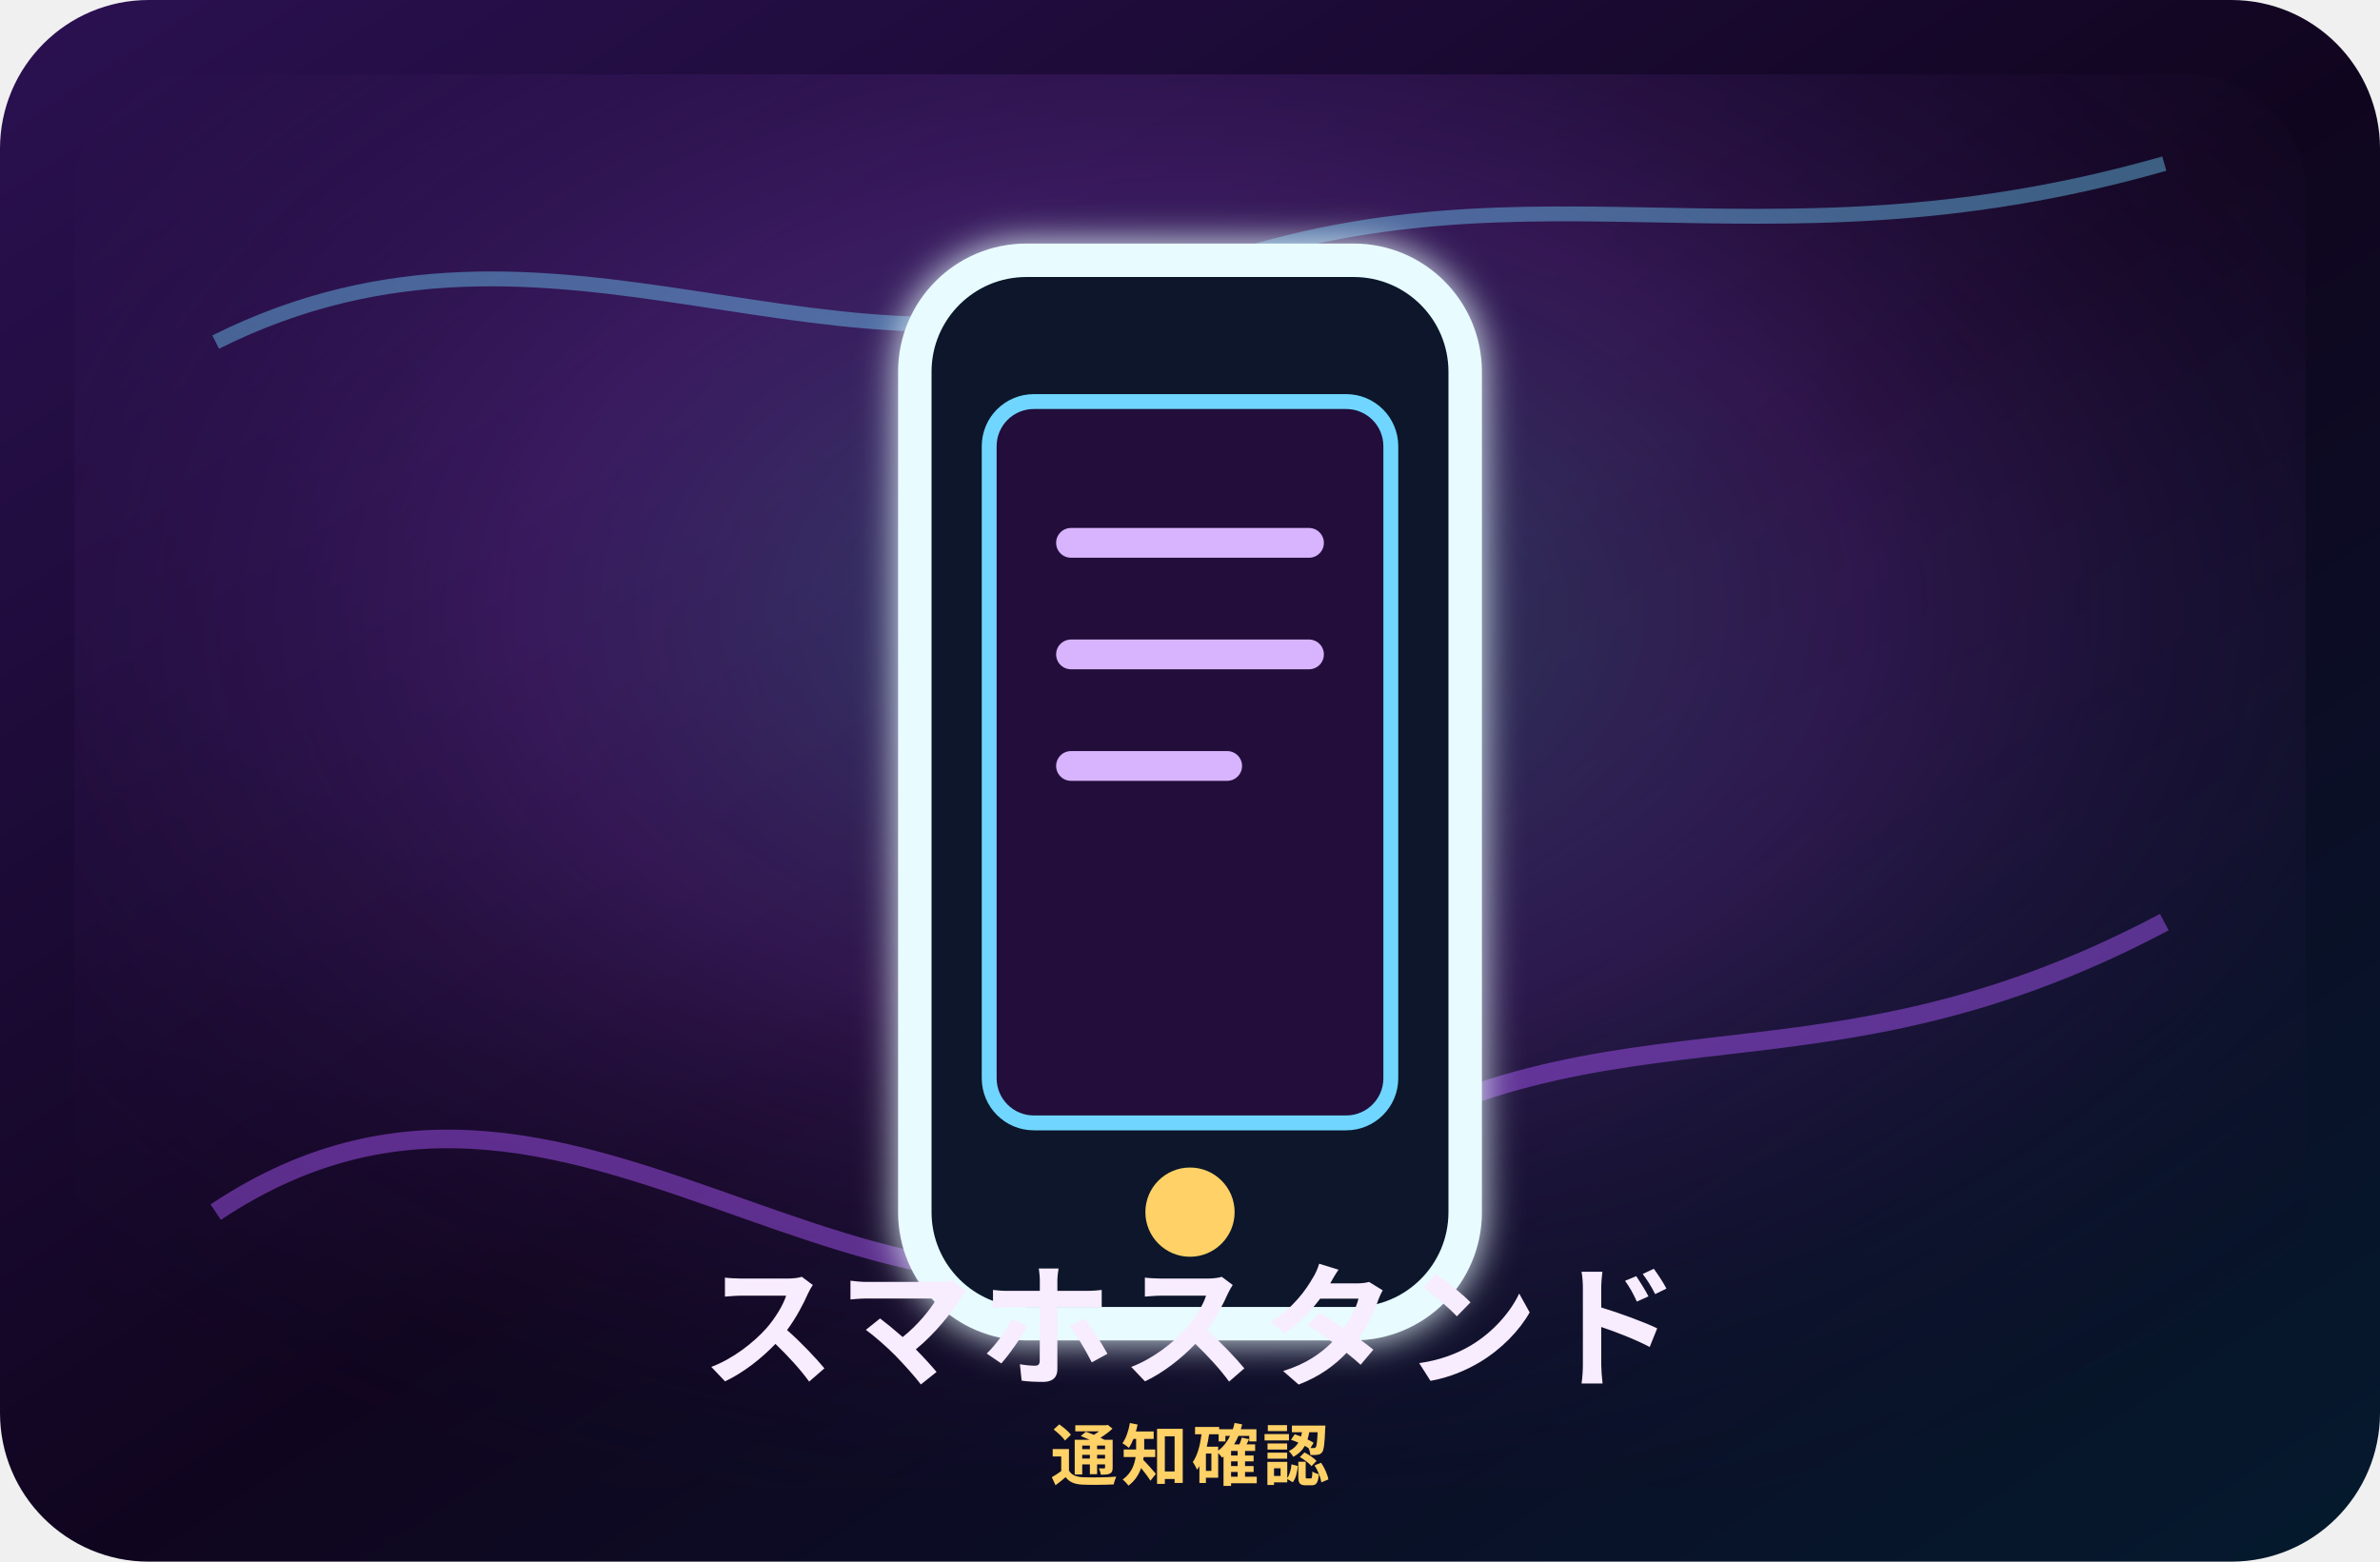
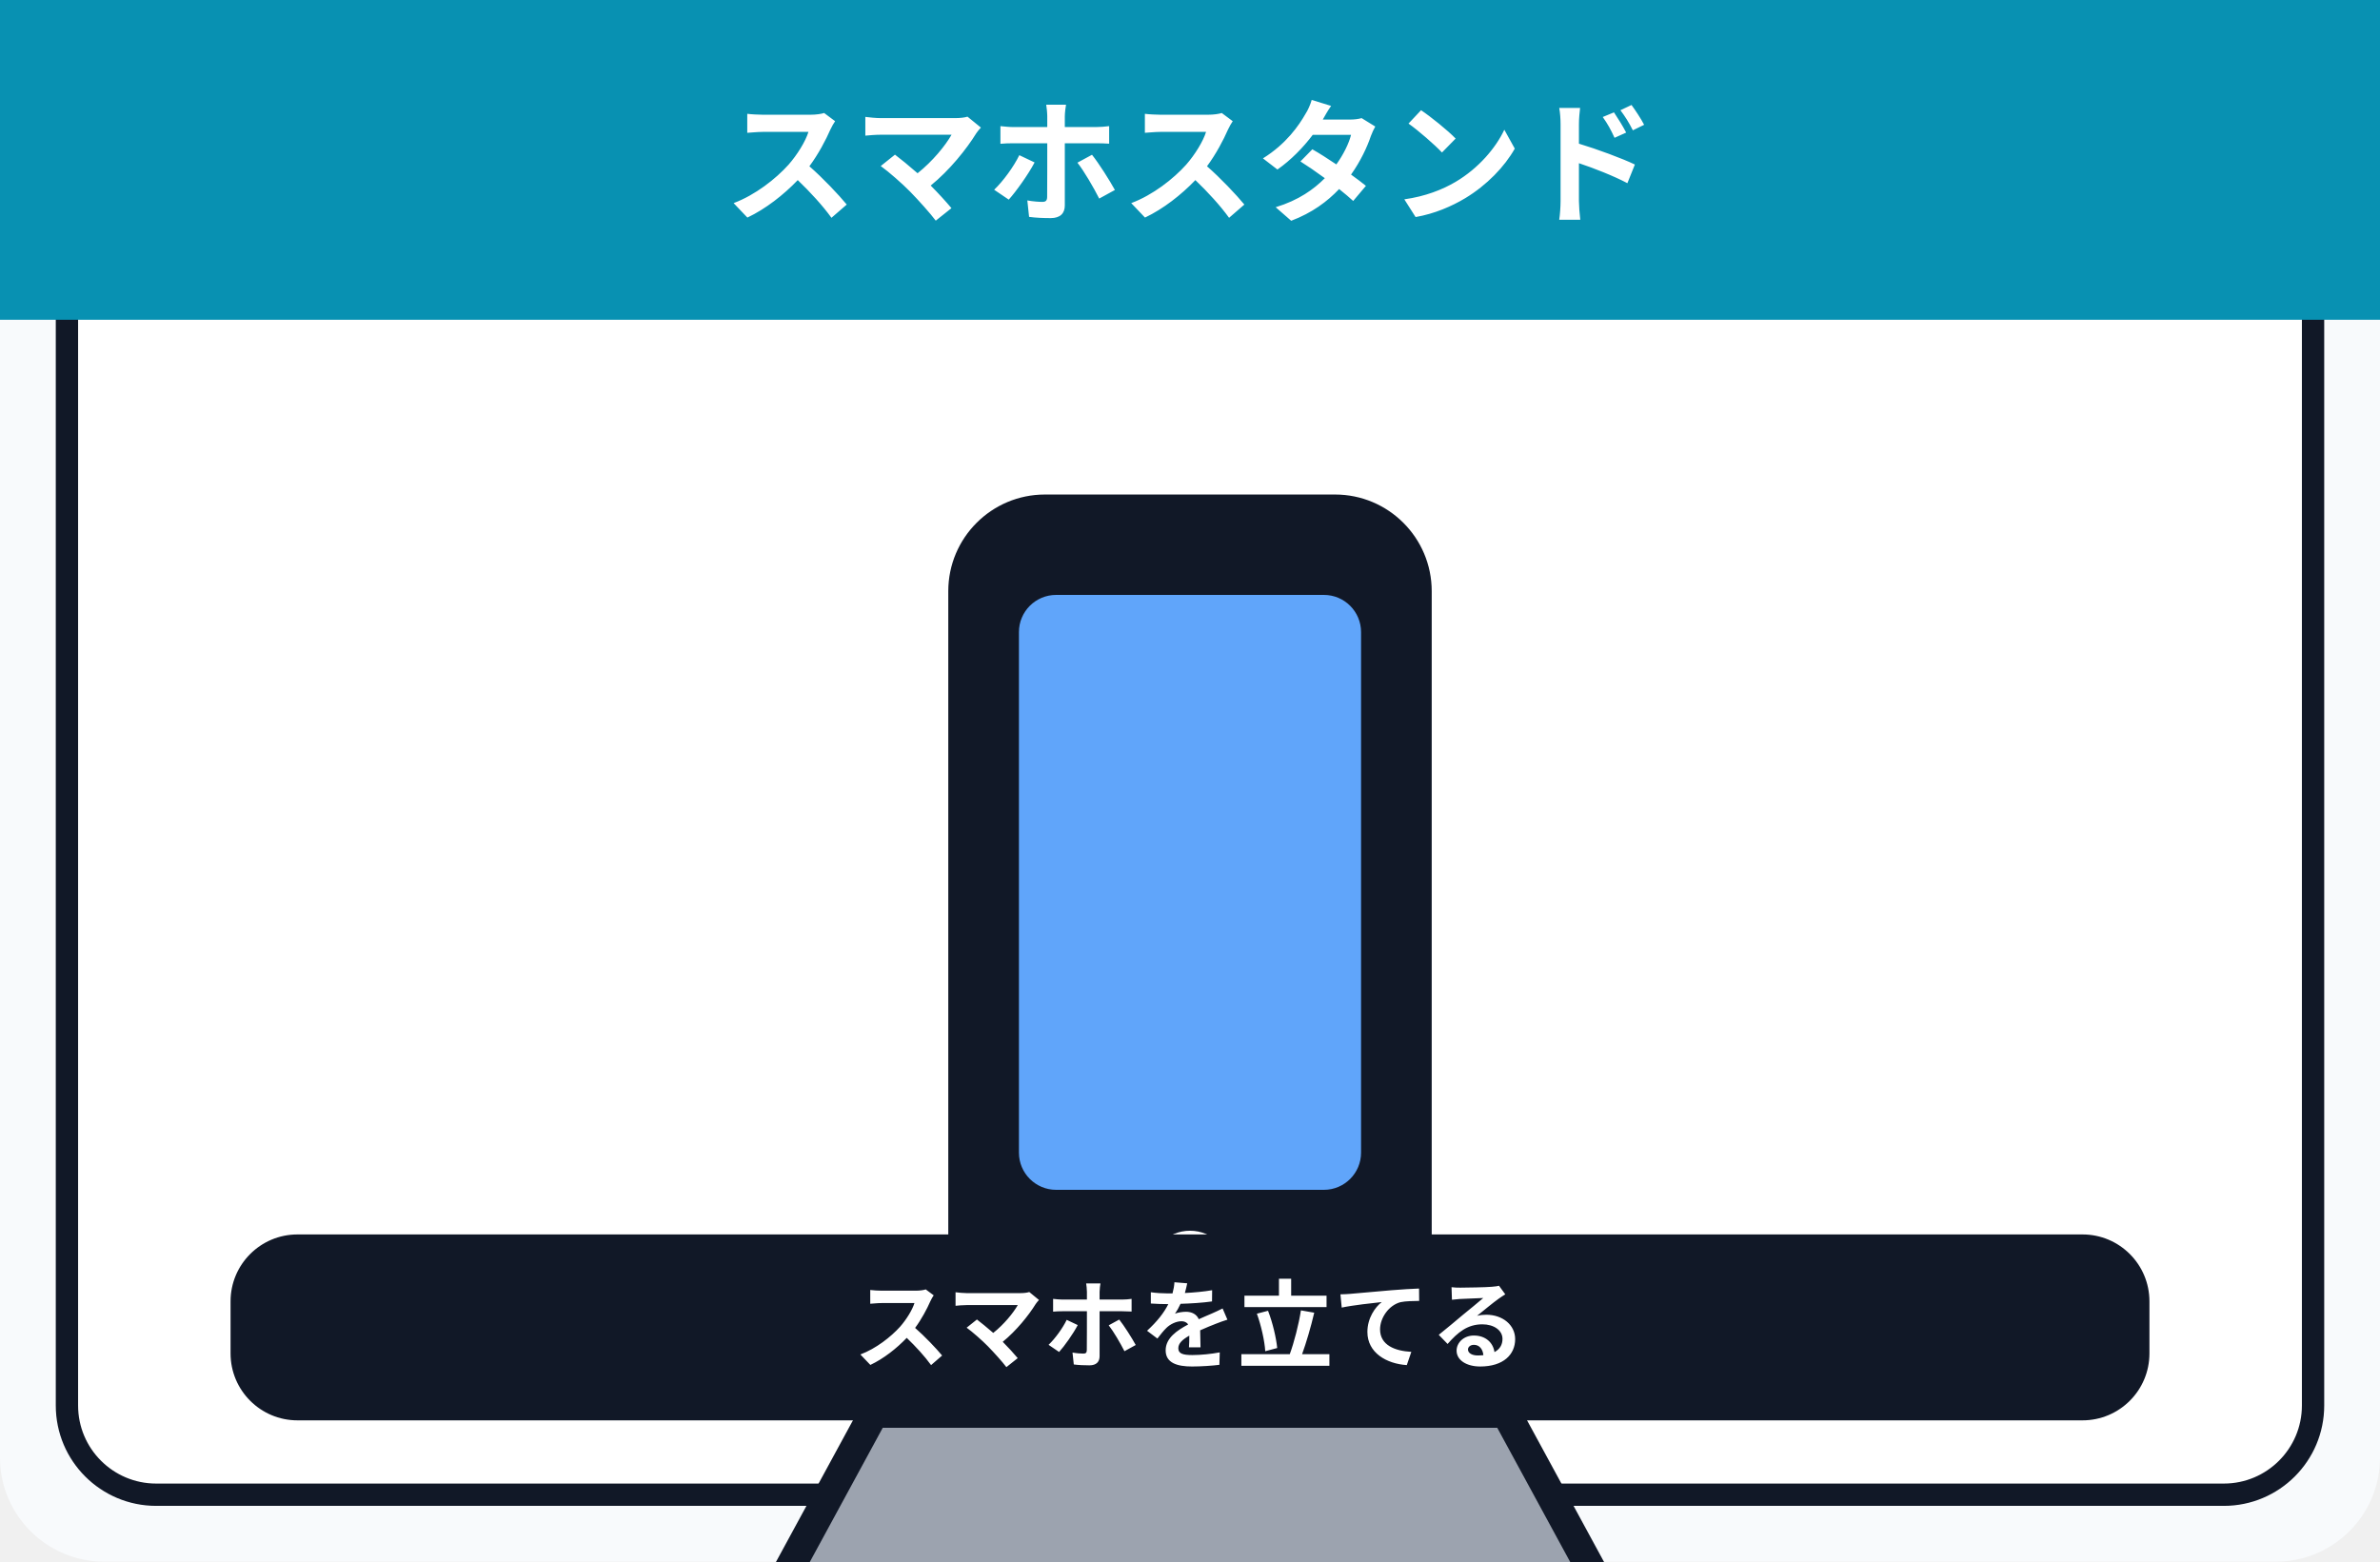
- <svg xmlns="http://www.w3.org/2000/svg" aria-labelledby="title desc" role="img" viewBox="0 0 640 420">
-   <defs>
-     <linearGradient id="bg" x1="0" x2="1" y1="0" y2="1">
-       <stop offset="0" stop-color="#2b1152" />
-       <stop offset=".52" stop-color="#10051f" />
-       <stop offset="1" stop-color="#041a2e" />
-     </linearGradient>
-     <radialGradient id="glow" cx=".50" cy=".38" r=".72">
-       <stop offset="0" stop-color="#70d6ff" stop-opacity=".30" />
-       <stop offset=".42" stop-color="#a855f7" stop-opacity=".20" />
-       <stop offset="1" stop-color="#000000" stop-opacity="0" />
-     </radialGradient>
-     <filter id="softGlow" x="-20%" y="-20%" width="140%" height="140%">
-       <feGaussianBlur stdDeviation="5" result="blur" />
-       <feMerge>
-         <feMergeNode in="blur" />
-         <feMergeNode in="SourceGraphic" />
-       </feMerge>
-     </filter>
-     <style>
-       .main{filter:url(#softGlow)}
-       .label{font-family:-apple-system,BlinkMacSystemFont,'Hiragino Sans','Yu Gothic',Meiryo,Arial,sans-serif;font-weight:900;fill:#f8ecff;text-anchor:middle;letter-spacing:2px}
-       .sub{font-family:-apple-system,BlinkMacSystemFont,'Hiragino Sans','Yu Gothic',Meiryo,Arial,sans-serif;font-weight:800;fill:#ffd166;text-anchor:middle;letter-spacing:1px}
-     </style>
-   </defs>
-   <rect width="640" height="420" rx="40" fill="url(#bg)" />
-   <rect x="20" y="20" width="600" height="380" rx="32" fill="url(#glow)" />
-   <path d="M58 326 C160 258 240 394 346 320 C430 262 484 300 582 248" fill="none" opacity=".48" stroke="#a855f7" stroke-width="5" />
-   <path d="M58 92 C150 46 225 112 313 76 C408 38 470 76 582 44" fill="none" opacity=".42" stroke="#70d6ff" stroke-width="4" />
-   <g class="main" transform="translate(0,0)">
-     <rect x="246" y="70" width="148" height="286" rx="30" fill="#07192b" stroke="#e8fbff" stroke-width="9" />
-     <rect x="266" y="108" width="108" height="194" rx="12" fill="#24113b" stroke="#70d6ff" stroke-width="4" />
-     <circle cx="320" cy="326" r="12" fill="#ffd166" />
-     <path d="M288 146 H352 M288 176 H352 M288 206 H330" stroke="#d8b4fe" stroke-width="8" stroke-linecap="round" />
+ <svg xmlns="http://www.w3.org/2000/svg" viewBox="0 0 640 420" role="img" aria-label="スマホスタンド">
+   <rect width="640" height="420" rx="28" fill="#f8fafc" />
+   <rect x="18" y="18" width="604" height="384" rx="24" fill="#ffffff" stroke="#111827" stroke-width="6" />
+   <rect x="0" y="0" width="640" height="86" fill="#0891b2" />
+   <text x="320" y="57" text-anchor="middle" font-family="system-ui,-apple-system,BlinkMacSystemFont,'Noto Sans JP',sans-serif" font-size="36" font-weight="900" fill="#ffffff">スマホスタンド</text>
+   <g transform="translate(0,78)">
+     <rect x="255" y="55" width="130" height="235" rx="26" fill="#111827" />
+     <rect x="274" y="82" width="92" height="160" rx="10" fill="#60a5fa" />
+     <circle cx="320" cy="264" r="11" fill="#ffffff" />
+     <path d="M235 302 H405 L430 348 H210 Z" fill="#9ca3af" stroke="#111827" stroke-width="8" />
+     <text x="320" y="378" text-anchor="middle" font-family="system-ui,'Noto Sans JP',sans-serif" font-size="30" font-weight="900" fill="#111827">スマホを立てる</text>
  </g>
-   <text class="label" x="320" y="370" font-size="36">スマホスタンド</text>
-   <text class="sub" x="320" y="398" font-size="18">通知確認</text>
+   <rect x="62" y="332" width="516" height="50" rx="18" fill="#111827" />
+   <text x="320" y="366" text-anchor="middle" font-family="system-ui,-apple-system,BlinkMacSystemFont,'Noto Sans JP',sans-serif" font-size="26" font-weight="900" fill="#ffffff">スマホを立てる</text>
</svg>
